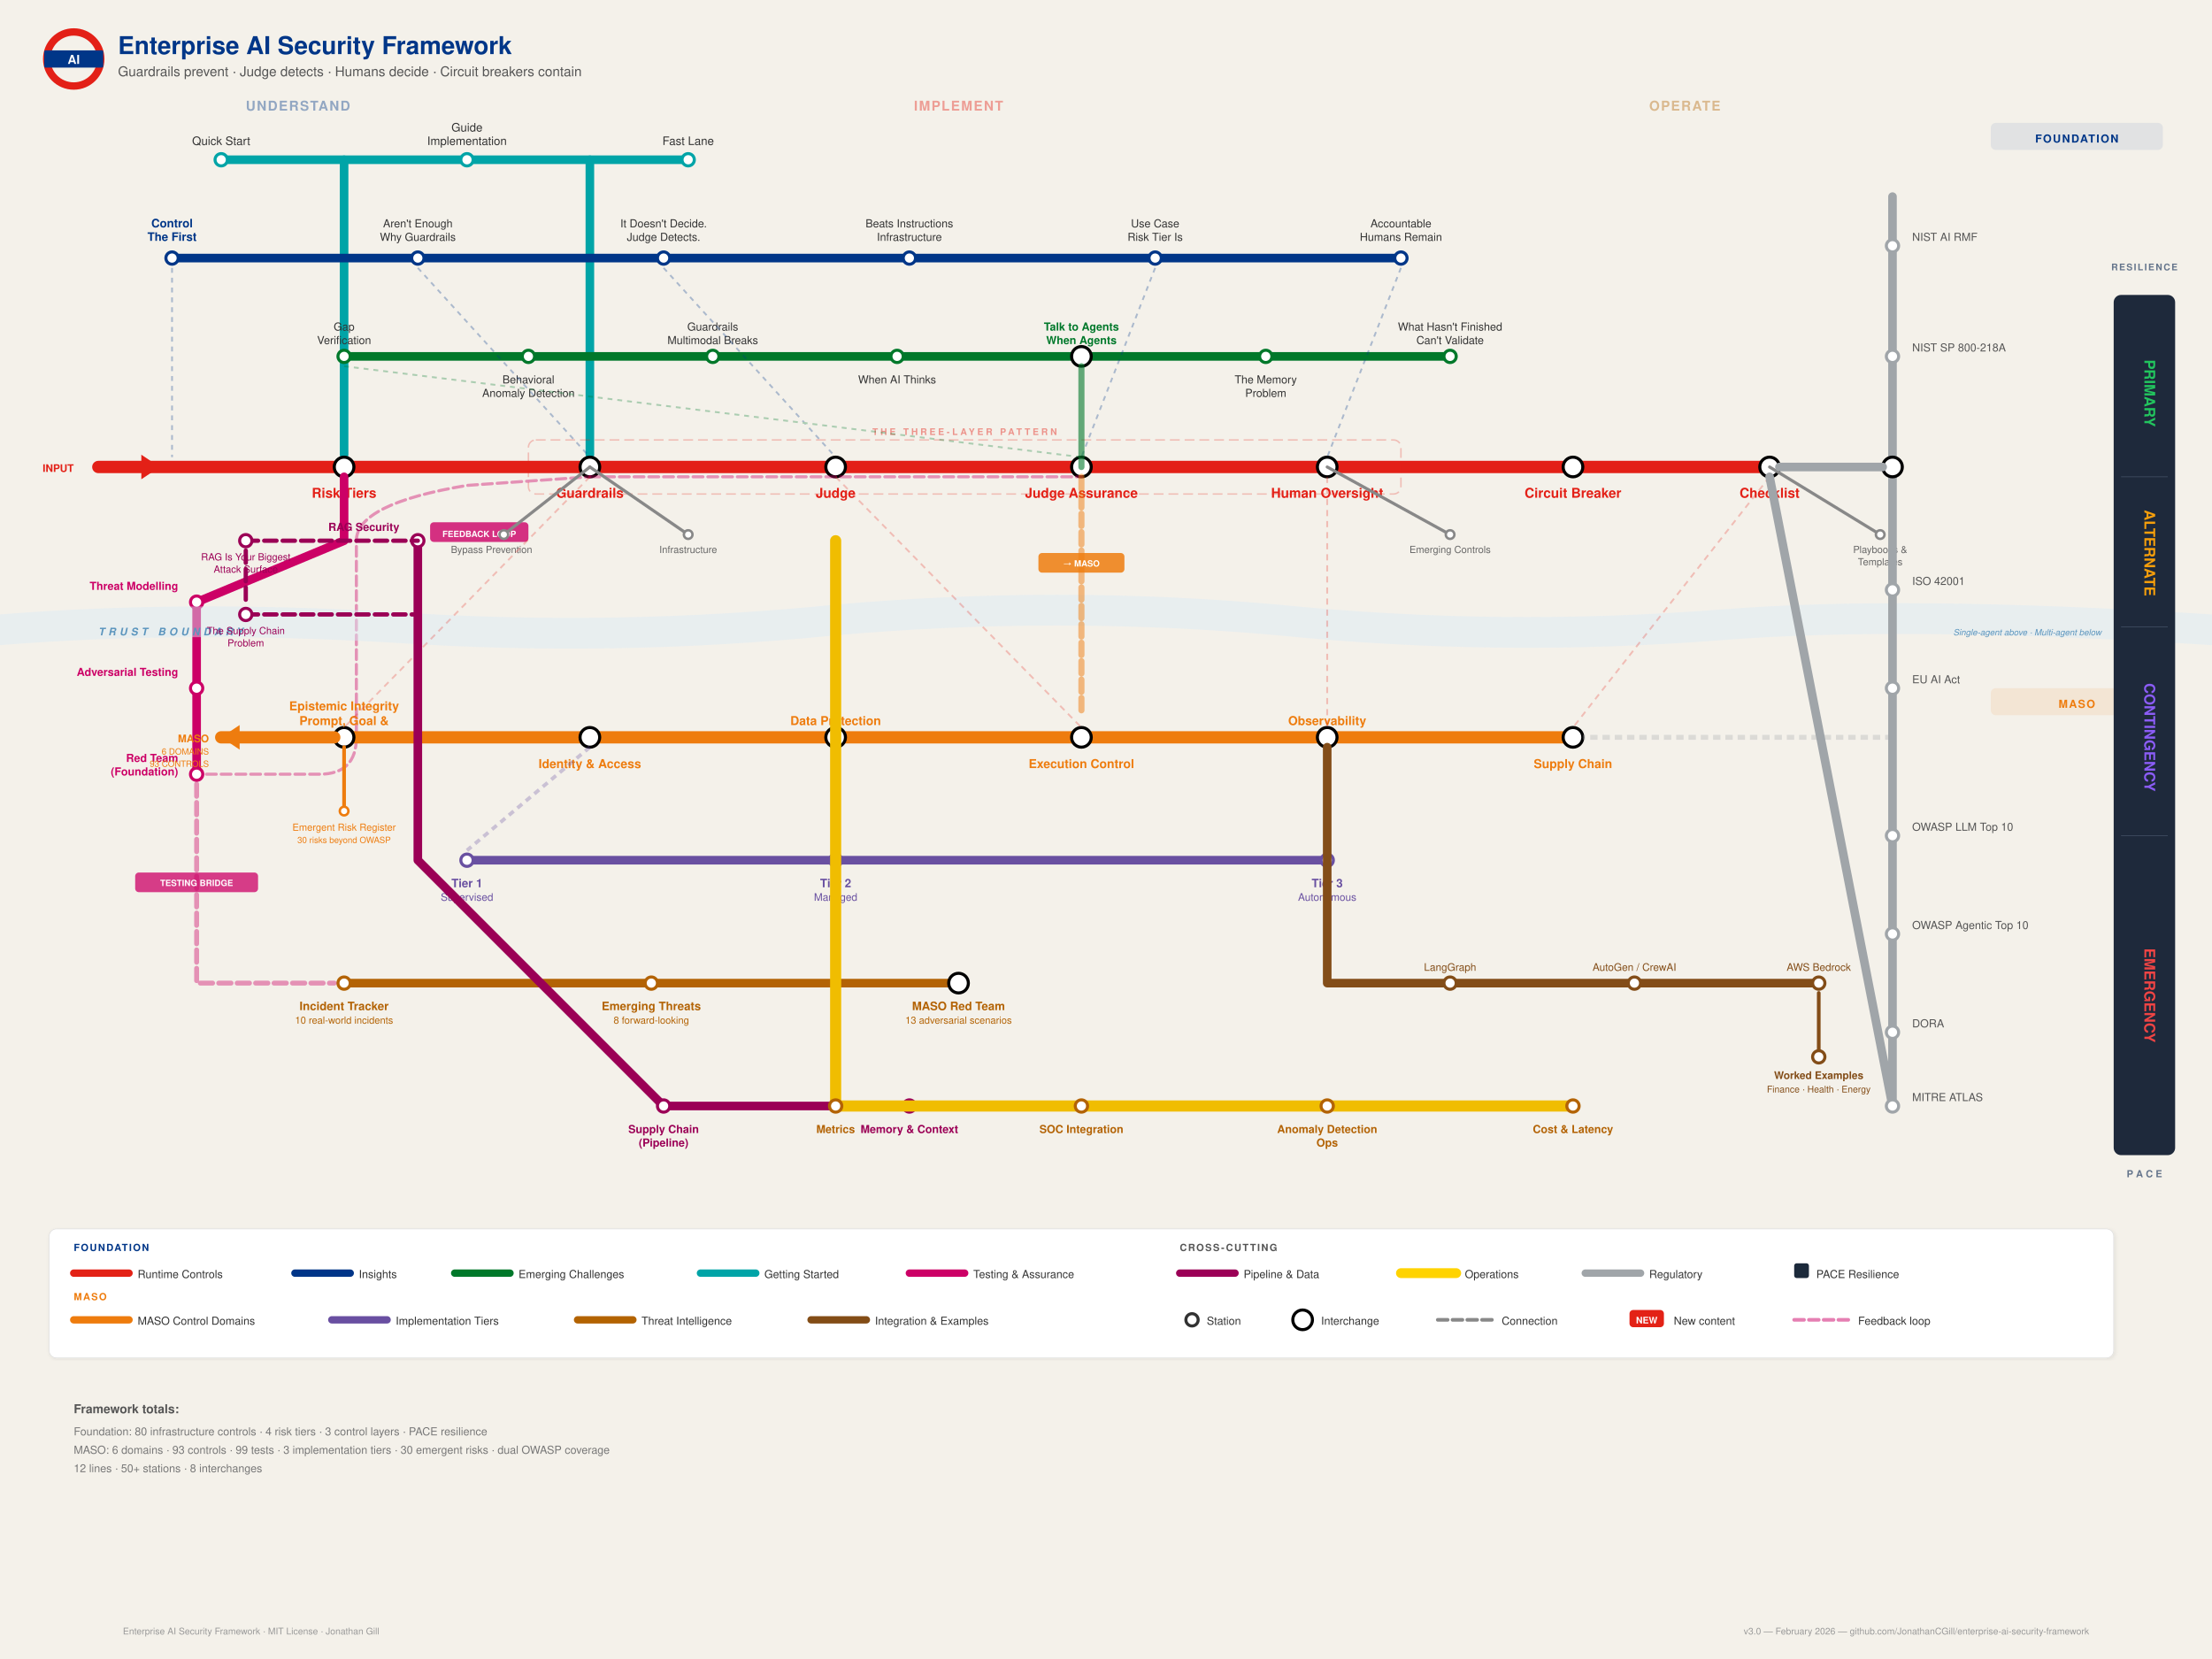
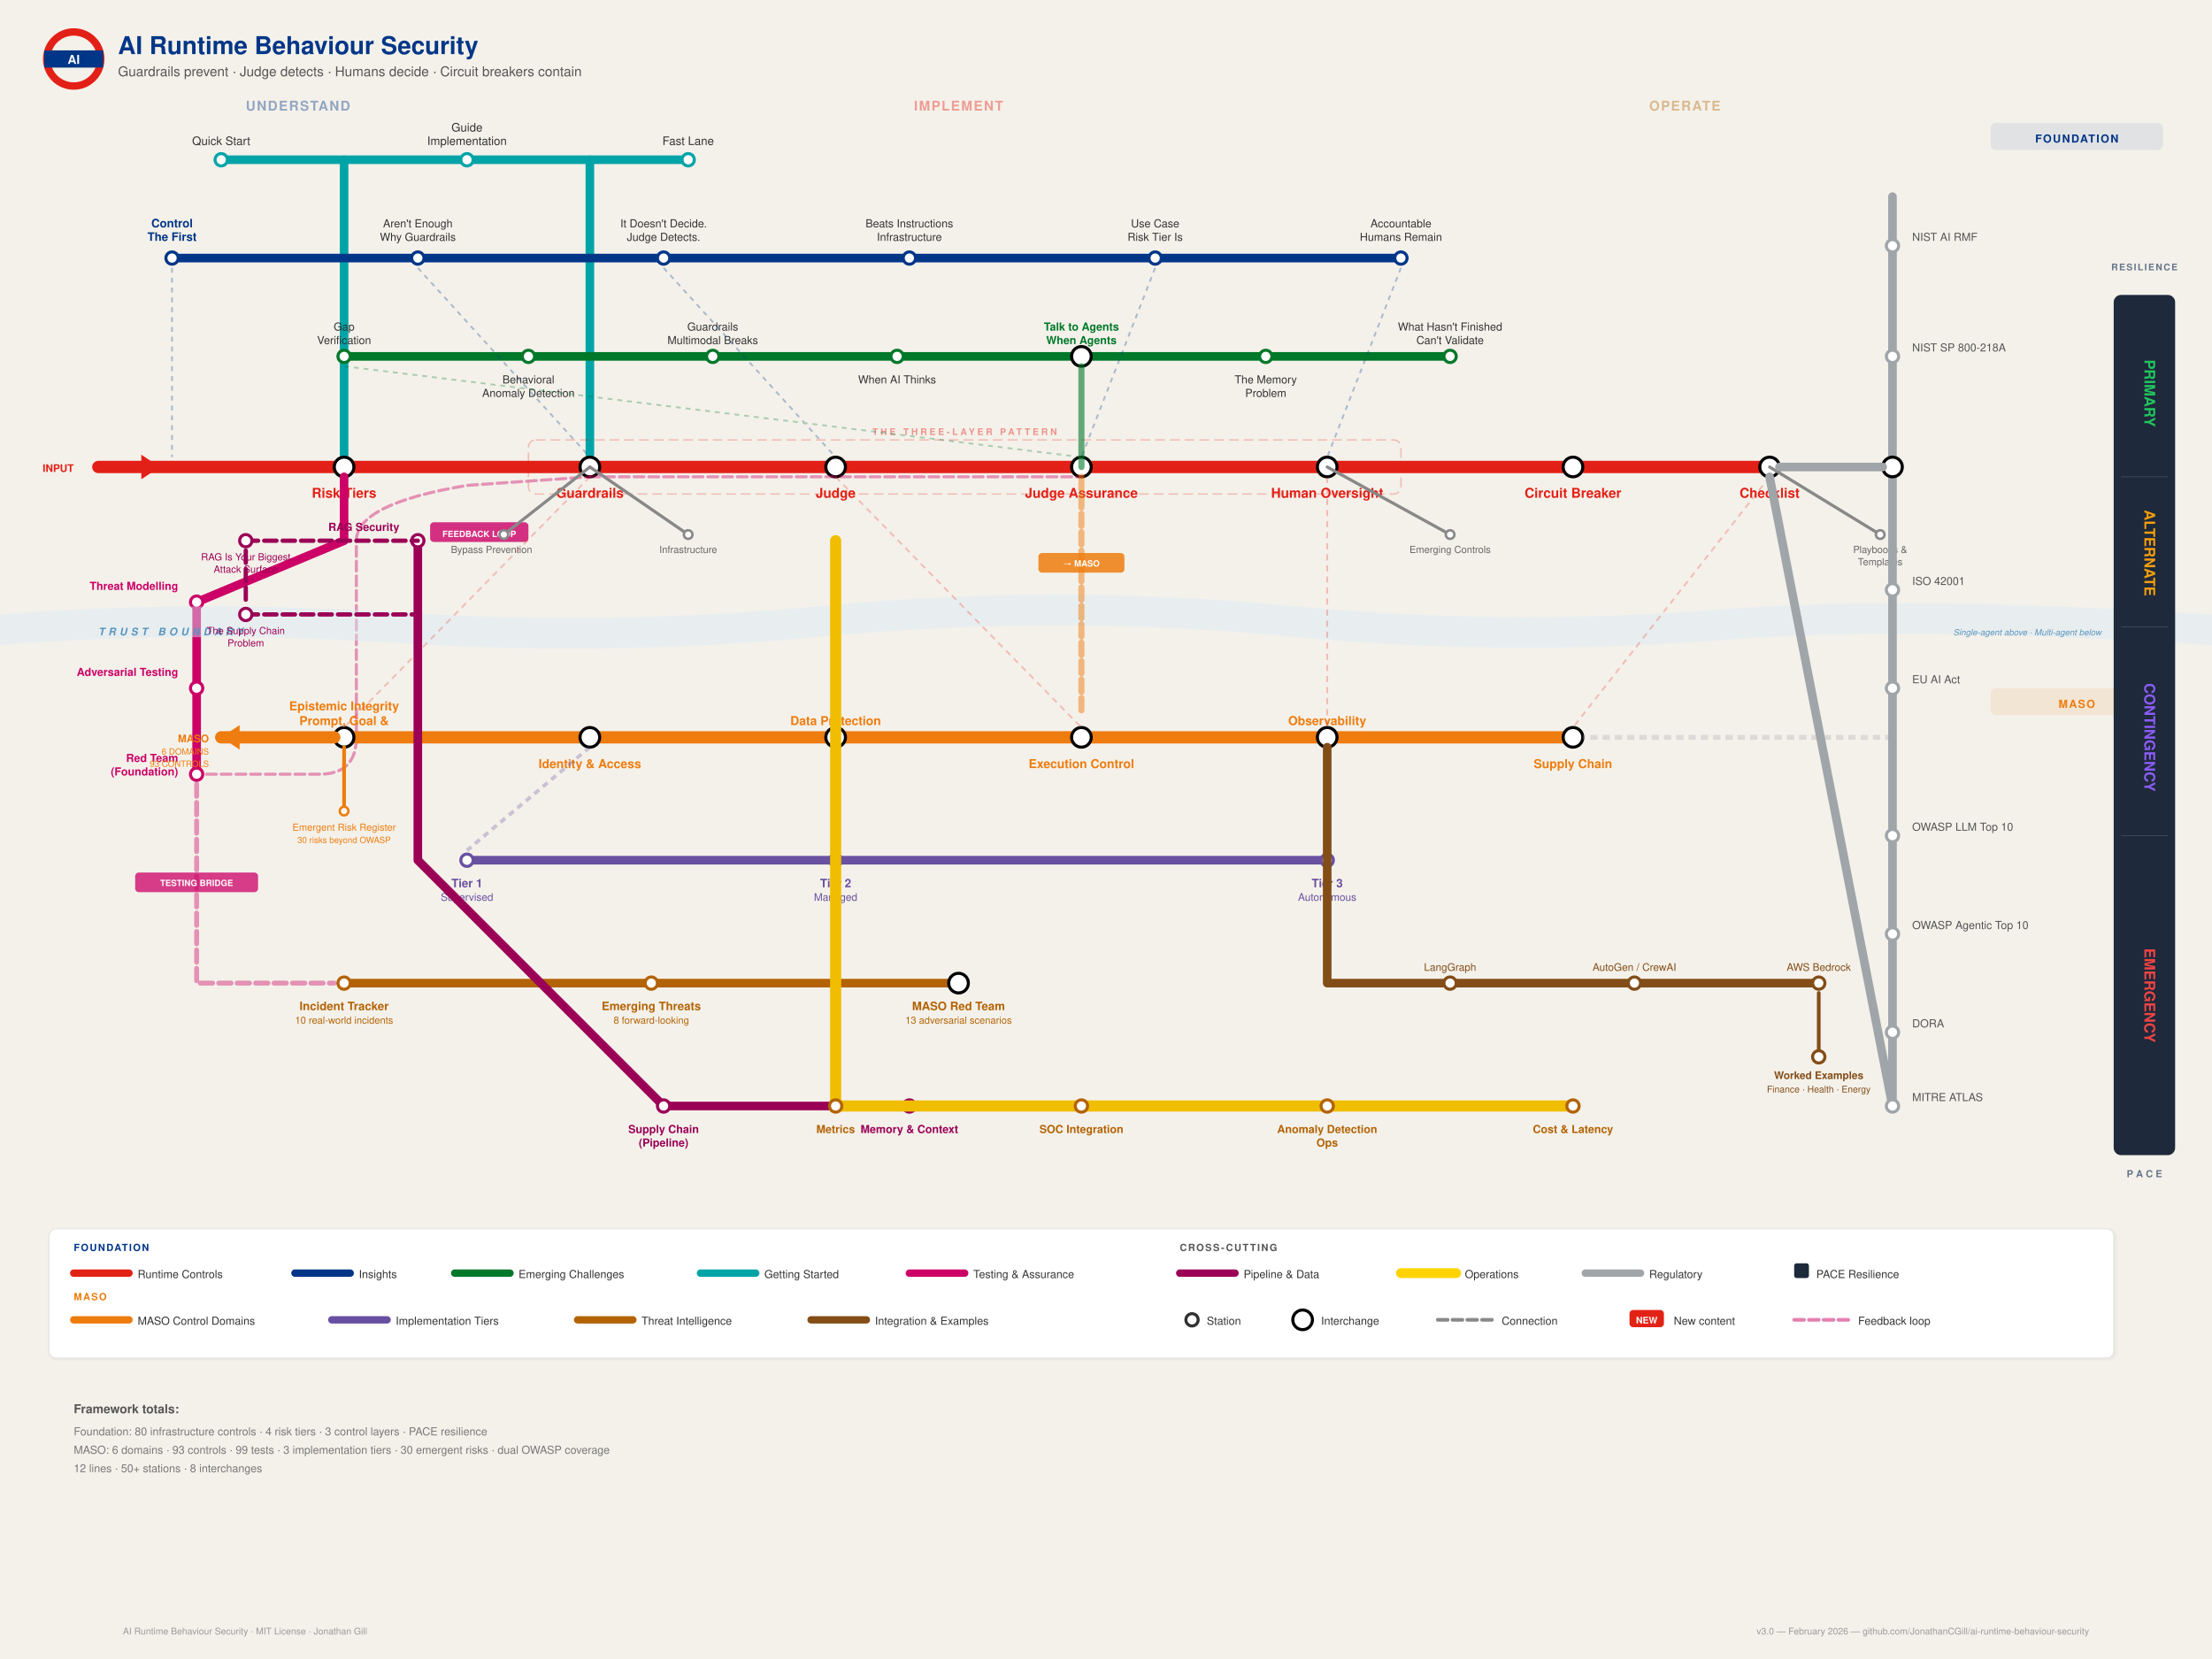
<svg xmlns="http://www.w3.org/2000/svg" width="1800" height="1350" viewBox="0 0 1800 1350" font-family="'Gill Sans', 'Gill Sans MT', 'Trebuchet MS', Helvetica, Arial, sans-serif">
  <defs>
    <filter id="shadow" x="-2%" y="-2%" width="104%" height="104%">
      <feDropShadow dx="1" dy="1" stdDeviation="1.5" flood-opacity="0.08" />
    </filter>
    <circle id="stn" r="5" fill="white" stroke-width="2.5" />
    <circle id="ix" r="8" fill="white" stroke="#000" stroke-width="2.5" />
    <g id="new-badge">
      <rect x="-14" y="-8" width="28" height="14" rx="3" fill="#E32017" />
      <text x="0" y="3" text-anchor="middle" font-size="7.5" font-weight="bold" fill="white">NEW</text>
    </g>
  </defs>
  <rect width="1800" height="1350" fill="#F4F1EA" />
  <g transform="translate(60,48)">
    <circle cx="0" cy="0" r="22" fill="none" stroke="#E32017" stroke-width="6" />
    <rect x="-24" y="-7" width="48" height="14" fill="#003688" rx="1" />
    <text x="0" y="4" text-anchor="middle" font-size="10" fill="white" font-weight="bold">AI</text>
-     <text x="36" y="-4" font-size="20" font-weight="bold" fill="#003688">Enterprise AI Security Framework</text>
+     <text x="36" y="-4" font-size="20" font-weight="bold" fill="#003688">AI Runtime Behaviour Security</text>
    <text x="36" y="14" font-size="11" fill="#555">Guardrails prevent · Judge detects · Humans decide · Circuit breakers contain</text>
  </g>
  <text x="200" y="90" font-size="11" fill="#003688" font-weight="bold" opacity="0.4" letter-spacing="1">UNDERSTAND</text>
  <text x="780" y="90" font-size="11" fill="#E32017" font-weight="bold" opacity="0.4" letter-spacing="1" text-anchor="middle">IMPLEMENT</text>
  <text x="1400" y="90" font-size="11" fill="#B36305" font-weight="bold" opacity="0.4" letter-spacing="1" text-anchor="end">OPERATE</text>
  <rect x="1620" y="100" width="140" height="22" rx="4" fill="#003688" opacity="0.08" />
  <text x="1690" y="116" text-anchor="middle" font-size="9" fill="#003688" font-weight="bold" letter-spacing="1">FOUNDATION</text>
  <rect x="1620" y="560" width="140" height="22" rx="4" fill="#EE7C0E" opacity="0.1" />
  <text x="1690" y="576" text-anchor="middle" font-size="9" fill="#EE7C0E" font-weight="bold" letter-spacing="1">MASO</text>
  <g id="line-getting-started">
    <polyline points="180,130 380,130 560,130" fill="none" stroke="#00A4A7" stroke-width="7" stroke-linecap="round" stroke-linejoin="round" />
    <polyline points="280,130 280,370" fill="none" stroke="#00A4A7" stroke-width="7" stroke-linecap="round" stroke-linejoin="round" />
    <polyline points="480,130 480,370" fill="none" stroke="#00A4A7" stroke-width="7" stroke-linecap="round" stroke-linejoin="round" />
    <use href="#stn" x="180" y="130" stroke="#00A4A7" />
    <text x="180" y="118" text-anchor="middle" font-size="9.5" fill="#333">Quick Start</text>
    <use href="#stn" x="380" y="130" stroke="#00A4A7" />
    <text x="380" y="118" text-anchor="middle" font-size="9.5" fill="#333">Implementation</text>
    <text x="380" y="107" text-anchor="middle" font-size="9.5" fill="#333">Guide</text>
    <use href="#stn" x="560" y="130" stroke="#00A4A7" />
    <text x="560" y="118" text-anchor="middle" font-size="9.5" fill="#333">Fast Lane</text>
  </g>
  <g id="line-insights">
    <polyline points="140,210 340,210 540,210 740,210 940,210 1140,210" fill="none" stroke="#003688" stroke-width="7" stroke-linecap="round" />
    <use href="#stn" x="140" y="210" stroke="#003688" />
    <text x="140" y="196" text-anchor="middle" font-size="9.5" font-weight="bold" fill="#003688">The First</text>
    <text x="140" y="185" text-anchor="middle" font-size="9.5" font-weight="bold" fill="#003688">Control</text>
    <use href="#stn" x="340" y="210" stroke="#003688" />
    <text x="340" y="196" text-anchor="middle" font-size="9" fill="#333">Why Guardrails</text>
    <text x="340" y="185" text-anchor="middle" font-size="9" fill="#333">Aren't Enough</text>
    <use href="#stn" x="540" y="210" stroke="#003688" />
    <text x="540" y="196" text-anchor="middle" font-size="9" fill="#333">Judge Detects.</text>
    <text x="540" y="185" text-anchor="middle" font-size="9" fill="#333">It Doesn't Decide.</text>
    <use href="#stn" x="740" y="210" stroke="#003688" />
    <text x="740" y="196" text-anchor="middle" font-size="9" fill="#333">Infrastructure</text>
    <text x="740" y="185" text-anchor="middle" font-size="9" fill="#333">Beats Instructions</text>
    <use href="#stn" x="940" y="210" stroke="#003688" />
    <text x="940" y="196" text-anchor="middle" font-size="9" fill="#333">Risk Tier Is</text>
    <text x="940" y="185" text-anchor="middle" font-size="9" fill="#333">Use Case</text>
    <use href="#stn" x="1140" y="210" stroke="#003688" />
    <text x="1140" y="196" text-anchor="middle" font-size="9" fill="#333">Humans Remain</text>
    <text x="1140" y="185" text-anchor="middle" font-size="9" fill="#333">Accountable</text>
  </g>
  <g id="line-emerging">
    <polyline points="280,290 430,290 580,290 730,290 880,290 1030,290 1180,290" fill="none" stroke="#00782A" stroke-width="7" stroke-linecap="round" />
    <use href="#stn" x="280" y="290" stroke="#00782A" />
    <text x="280" y="280" text-anchor="middle" font-size="9" fill="#333">Verification</text>
    <text x="280" y="269" text-anchor="middle" font-size="9" fill="#333">Gap</text>
    <use href="#stn" x="430" y="290" stroke="#00782A" />
    <text x="430" y="312" text-anchor="middle" font-size="9" fill="#333">Behavioral</text>
    <text x="430" y="323" text-anchor="middle" font-size="9" fill="#333">Anomaly Detection</text>
    <use href="#stn" x="580" y="290" stroke="#00782A" />
    <text x="580" y="280" text-anchor="middle" font-size="9" fill="#333">Multimodal Breaks</text>
    <text x="580" y="269" text-anchor="middle" font-size="9" fill="#333">Guardrails</text>
    <use href="#stn" x="730" y="290" stroke="#00782A" />
    <text x="730" y="312" text-anchor="middle" font-size="9" fill="#333">When AI Thinks</text>
    <use href="#ix" x="880" y="290" />
    <text x="880" y="280" text-anchor="middle" font-size="9" font-weight="bold" fill="#00782A">When Agents</text>
    <text x="880" y="269" text-anchor="middle" font-size="9" font-weight="bold" fill="#00782A">Talk to Agents</text>
    <use href="#stn" x="1030" y="290" stroke="#00782A" />
    <text x="1030" y="312" text-anchor="middle" font-size="9" fill="#333">The Memory</text>
    <text x="1030" y="323" text-anchor="middle" font-size="9" fill="#333">Problem</text>
    <use href="#stn" x="1180" y="290" stroke="#00782A" />
    <text x="1180" y="280" text-anchor="middle" font-size="9" fill="#333">Can't Validate</text>
    <text x="1180" y="269" text-anchor="middle" font-size="9" fill="#333">What Hasn't Finished</text>
  </g>
  <g id="line-runtime">
    <polyline points="120,380 280,380 480,380 680,380 880,380 1080,380 1280,380 1440,380" fill="none" stroke="#E32017" stroke-width="10" stroke-linecap="round" />
    <line x1="80" y1="380" x2="120" y2="380" stroke="#E32017" stroke-width="10" stroke-linecap="round" />
    <polygon points="115,370 130,380 115,390" fill="#E32017" />
    <text x="60" y="384" text-anchor="end" font-size="8.5" fill="#E32017" font-weight="bold">INPUT</text>
    <use href="#ix" x="280" y="380" />
    <text x="280" y="405" text-anchor="middle" font-size="11" font-weight="bold" fill="#E32017">Risk Tiers</text>
    <use href="#ix" x="480" y="380" />
    <text x="480" y="405" text-anchor="middle" font-size="11" font-weight="bold" fill="#E32017">Guardrails</text>
    <use href="#ix" x="680" y="380" />
    <text x="680" y="405" text-anchor="middle" font-size="11" font-weight="bold" fill="#E32017">Judge</text>
    <use href="#ix" x="880" y="380" />
    <text x="880" y="405" text-anchor="middle" font-size="11" font-weight="bold" fill="#E32017">Judge Assurance</text>
    <use href="#ix" x="1080" y="380" />
    <text x="1080" y="405" text-anchor="middle" font-size="11" font-weight="bold" fill="#E32017">Human Oversight</text>
    <use href="#ix" x="1280" y="380" />
    <text x="1280" y="405" text-anchor="middle" font-size="11" font-weight="bold" fill="#E32017">Circuit Breaker</text>
    <use href="#ix" x="1440" y="380" />
    <text x="1440" y="405" text-anchor="middle" font-size="11" font-weight="bold" fill="#E32017">Checklist</text>
  </g>
  <rect x="430" y="358" width="710" height="44" rx="6" fill="none" stroke="#E32017" stroke-width="1.2" stroke-dasharray="8,4" opacity="0.25" />
  <text x="785" y="354" text-anchor="middle" font-size="7.5" fill="#E32017" font-weight="bold" letter-spacing="2" opacity="0.45">THE THREE-LAYER PATTERN</text>
  <g id="connectors-upper" stroke-dasharray="4,4" stroke-width="1.5" opacity="0.3">
    <line x1="140" y1="218" x2="140" y2="372" stroke="#003688" />
    <line x1="340" y1="218" x2="480" y2="372" stroke="#003688" />
    <line x1="540" y1="218" x2="680" y2="372" stroke="#003688" />
    <line x1="940" y1="218" x2="880" y2="372" stroke="#003688" />
    <line x1="1140" y1="218" x2="1080" y2="372" stroke="#003688" />
    <line x1="280" y1="298" x2="880" y2="372" stroke="#00782A" />
  </g>
  <g id="line-testing">
    <polyline points="280,388 280,440 160,490 160,560 160,630" fill="none" stroke="#CC0066" stroke-width="7" stroke-linecap="round" stroke-linejoin="round" />
    <use href="#stn" x="160" y="490" stroke="#CC0066" />
    <text x="145" y="480" text-anchor="end" font-size="9" font-weight="bold" fill="#CC0066">Threat Modelling</text>
    <use href="#stn" x="160" y="560" stroke="#CC0066" />
    <text x="145" y="550" text-anchor="end" font-size="9" font-weight="bold" fill="#CC0066">Adversarial Testing</text>
    <use href="#stn" x="160" y="630" stroke="#CC0066" />
    <text x="145" y="620" text-anchor="end" font-size="9" font-weight="bold" fill="#CC0066">Red Team</text>
    <text x="145" y="631" text-anchor="end" font-size="9" font-weight="bold" fill="#CC0066">(Foundation)</text>
    <path d="M168,630 L260,630 Q290,630 290,600 L290,440 Q290,410 380,395 L480,388" fill="none" stroke="#CC0066" stroke-width="2.5" stroke-dasharray="8,4" stroke-linecap="round" opacity="0.4" />
    <path d="M480,388 L680,388 L880,388" fill="none" stroke="#CC0066" stroke-width="2.5" stroke-dasharray="8,4" stroke-linecap="round" opacity="0.4" />
    <rect x="350" y="425" width="80" height="16" rx="3" fill="#CC0066" opacity="0.8" />
    <text x="390" y="437" text-anchor="middle" font-size="7" font-weight="bold" fill="white">FEEDBACK LOOP</text>
  </g>
  <g id="extensions-foundation">
    <line x1="480" y1="380" x2="410" y2="435" stroke="#888" stroke-width="2.5" stroke-linecap="round" />
    <circle cx="410" cy="435" r="3.5" fill="white" stroke="#888" stroke-width="2" />
    <text x="400" y="450" text-anchor="middle" font-size="8" fill="#666">Bypass Prevention</text>
    <line x1="480" y1="380" x2="560" y2="435" stroke="#888" stroke-width="2.5" stroke-linecap="round" />
    <circle cx="560" cy="435" r="3.5" fill="white" stroke="#888" stroke-width="2" />
    <text x="560" y="450" text-anchor="middle" font-size="8" fill="#666">Infrastructure</text>
    <line x1="1440" y1="380" x2="1530" y2="435" stroke="#888" stroke-width="2.5" stroke-linecap="round" />
    <circle cx="1530" cy="435" r="3.5" fill="white" stroke="#888" stroke-width="2" />
    <text x="1530" y="450" text-anchor="middle" font-size="8" fill="#666">Playbooks &amp;</text>
    <text x="1530" y="460" text-anchor="middle" font-size="8" fill="#666">Templates</text>
    <line x1="1080" y1="380" x2="1180" y2="435" stroke="#888" stroke-width="2.5" stroke-linecap="round" />
    <circle cx="1180" cy="435" r="3.5" fill="white" stroke="#888" stroke-width="2" />
    <text x="1180" y="450" text-anchor="middle" font-size="8" fill="#666">Emerging Controls</text>
  </g>
  <path d="M0,500 Q150,488 320,498 Q500,510 680,492 Q860,476 1040,492 Q1220,510 1400,496 Q1550,484 1800,500 L1800,525 Q1550,509 1400,521 Q1220,535 1040,517 Q860,501 680,517 Q500,535 320,523 Q150,513 0,525 Z" fill="#DAEAF6" opacity="0.45" />
  <text x="80" y="517" font-size="8.5" fill="#5A94BD" font-style="italic" letter-spacing="3" font-weight="600">TRUST   BOUNDARY</text>
  <text x="1710" y="517" text-anchor="end" font-size="7" fill="#5A94BD" font-style="italic">Single-agent above · Multi-agent below</text>
  <g id="bridge">
    <polyline points="880,298 880,380" fill="none" stroke="#00782A" stroke-width="5" stroke-linecap="round" opacity="0.6" />
    <polyline points="880,388 880,510 880,580" fill="none" stroke="#EE7C0E" stroke-width="5" stroke-linecap="round" stroke-dasharray="10,5" opacity="0.5" />
    <rect x="845" y="450" width="70" height="16" rx="3" fill="#EE7C0E" opacity="0.85" />
    <text x="880" y="461" text-anchor="middle" font-size="7" font-weight="bold" fill="white">→ MASO</text>
  </g>
  <g id="line-maso">
    <polyline points="280,600 480,600 680,600 880,600 1080,600 1280,600" fill="none" stroke="#EE7C0E" stroke-width="10" stroke-linecap="round" />
    <use href="#ix" x="280" y="600" />
    <text x="280" y="590" text-anchor="middle" font-size="10" font-weight="bold" fill="#EE7C0E">Prompt, Goal &amp;</text>
    <text x="280" y="578" text-anchor="middle" font-size="10" font-weight="bold" fill="#EE7C0E">Epistemic Integrity</text>
    <use href="#ix" x="480" y="600" />
    <text x="480" y="625" text-anchor="middle" font-size="10" font-weight="bold" fill="#EE7C0E">Identity &amp; Access</text>
    <use href="#ix" x="680" y="600" />
    <text x="680" y="590" text-anchor="middle" font-size="10" font-weight="bold" fill="#EE7C0E">Data Protection</text>
    <use href="#ix" x="880" y="600" />
    <text x="880" y="625" text-anchor="middle" font-size="10" font-weight="bold" fill="#EE7C0E">Execution Control</text>
    <use href="#ix" x="1080" y="600" />
    <text x="1080" y="590" text-anchor="middle" font-size="10" font-weight="bold" fill="#EE7C0E">Observability</text>
    <use href="#ix" x="1280" y="600" />
    <text x="1280" y="625" text-anchor="middle" font-size="10" font-weight="bold" fill="#EE7C0E">Supply Chain</text>
    <line x1="180" y1="600" x2="272" y2="600" stroke="#EE7C0E" stroke-width="10" stroke-linecap="round" />
    <polygon points="195,590 180,600 195,610" fill="#EE7C0E" />
    <text x="170" y="604" text-anchor="end" font-size="8.5" fill="#EE7C0E" font-weight="bold">MASO</text>
    <text x="170" y="614" text-anchor="end" font-size="7" fill="#EE7C0E">6 DOMAINS</text>
    <text x="170" y="624" text-anchor="end" font-size="7" fill="#EE7C0E">93 CONTROLS</text>
  </g>
  <g id="connectors-cross" stroke-dasharray="5,4" stroke-width="1.5" opacity="0.25">
    <line x1="480" y1="388" x2="280" y2="592" stroke="#E32017" />
    <line x1="680" y1="388" x2="880" y2="592" stroke="#E32017" />
    <line x1="1080" y1="388" x2="1080" y2="592" stroke="#E32017" />
    <line x1="1440" y1="388" x2="1280" y2="592" stroke="#E32017" />
  </g>
  <g id="line-tiers">
    <polyline points="380,700 680,700 1080,700" fill="none" stroke="#6950A1" stroke-width="7" stroke-linecap="round" />
    <use href="#stn" x="380" y="700" stroke="#6950A1" />
    <text x="380" y="722" text-anchor="middle" font-size="9.5" font-weight="bold" fill="#6950A1">Tier 1</text>
    <text x="380" y="733" text-anchor="middle" font-size="8.5" fill="#6950A1">Supervised</text>
    <use href="#stn" x="680" y="700" stroke="#6950A1" />
    <text x="680" y="722" text-anchor="middle" font-size="9.5" font-weight="bold" fill="#6950A1">Tier 2</text>
    <text x="680" y="733" text-anchor="middle" font-size="8.5" fill="#6950A1">Managed</text>
    <use href="#stn" x="1080" y="700" stroke="#6950A1" />
    <text x="1080" y="722" text-anchor="middle" font-size="9.5" font-weight="bold" fill="#6950A1">Tier 3</text>
    <text x="1080" y="733" text-anchor="middle" font-size="8.5" fill="#6950A1">Autonomous</text>
    <line x1="480" y1="608" x2="380" y2="692" stroke="#6950A1" stroke-width="3" stroke-dasharray="5,4" opacity="0.3" />
    <line x1="680" y1="608" x2="680" y2="692" stroke="#6950A1" stroke-width="3" stroke-dasharray="5,4" opacity="0.3" />
    <line x1="1080" y1="608" x2="1080" y2="692" stroke="#6950A1" stroke-width="3" stroke-dasharray="5,4" opacity="0.3" />
  </g>
  <g id="line-threat-intel">
    <polyline points="280,800 530,800 780,800" fill="none" stroke="#B36305" stroke-width="7" stroke-linecap="round" />
    <use href="#stn" x="280" y="800" stroke="#B36305" />
    <text x="280" y="822" text-anchor="middle" font-size="9.5" font-weight="bold" fill="#B36305">Incident Tracker</text>
    <text x="280" y="833" text-anchor="middle" font-size="8" fill="#B36305">10 real-world incidents</text>
    <use href="#stn" x="530" y="800" stroke="#B36305" />
    <text x="530" y="822" text-anchor="middle" font-size="9.5" font-weight="bold" fill="#B36305">Emerging Threats</text>
    <text x="530" y="833" text-anchor="middle" font-size="8" fill="#B36305">8 forward-looking</text>
    <use href="#ix" x="780" y="800" />
    <text x="780" y="822" text-anchor="middle" font-size="9.5" font-weight="bold" fill="#B36305">MASO Red Team</text>
    <text x="780" y="833" text-anchor="middle" font-size="8" fill="#B36305">13 adversarial scenarios</text>
    <polyline points="160,638 160,800 272,800" fill="none" stroke="#CC0066" stroke-width="4" stroke-dasharray="10,5" stroke-linecap="round" opacity="0.4" />
    <rect x="110" y="710" width="100" height="16" rx="3" fill="#CC0066" opacity="0.75" />
    <text x="160" y="721" text-anchor="middle" font-size="7" font-weight="bold" fill="white">TESTING BRIDGE</text>
  </g>
  <g id="line-pipeline">
    <polyline points="340,440 340,600 340,700 540,900 740,900" fill="none" stroke="#9B0056" stroke-width="7" stroke-linecap="round" stroke-linejoin="round" />
    <use href="#stn" x="340" y="440" stroke="#9B0056" />
    <text x="325" y="432" text-anchor="end" font-size="9" font-weight="bold" fill="#9B0056">RAG Security</text>
    <use href="#stn" x="540" y="900" stroke="#9B0056" />
    <text x="540" y="922" text-anchor="middle" font-size="9" font-weight="bold" fill="#9B0056">Supply Chain</text>
    <text x="540" y="933" text-anchor="middle" font-size="9" font-weight="bold" fill="#9B0056">(Pipeline)</text>
    <use href="#stn" x="740" y="900" stroke="#9B0056" />
    <text x="740" y="922" text-anchor="middle" font-size="9" font-weight="bold" fill="#9B0056">Memory &amp; Context</text>
    <polyline points="200,440 340,440" fill="none" stroke="#9B0056" stroke-width="3.5" stroke-dasharray="10,5" stroke-linecap="round" />
    <use href="#stn" x="200" y="440" stroke="#9B0056" />
    <text x="200" y="456" text-anchor="middle" font-size="8" fill="#9B0056">RAG Is Your Biggest</text>
    <text x="200" y="466" text-anchor="middle" font-size="8" fill="#9B0056">Attack Surface</text>
    <polyline points="200,500 340,500" fill="none" stroke="#9B0056" stroke-width="3.5" stroke-dasharray="10,5" stroke-linecap="round" />
    <line x1="200" y1="448" x2="200" y2="492" stroke="#9B0056" stroke-width="3.5" stroke-dasharray="10,5" stroke-linecap="round" />
    <use href="#stn" x="200" y="500" stroke="#9B0056" />
    <text x="200" y="516" text-anchor="middle" font-size="8" fill="#9B0056">The Supply Chain</text>
    <text x="200" y="526" text-anchor="middle" font-size="8" fill="#9B0056">Problem</text>
  </g>
  <g id="line-ops">
    <polyline points="680,440 680,500 680,700 680,900 880,900 1080,900 1280,900" fill="none" stroke="#FFD300" stroke-width="9" stroke-linecap="round" stroke-linejoin="round" />
    <polyline points="680,440 680,500 680,700 680,900 880,900 1080,900 1280,900" fill="none" stroke="#B36305" stroke-width="9" stroke-linecap="round" stroke-linejoin="round" opacity="0.2" />
    <use href="#stn" x="680" y="900" stroke="#B36305" />
    <text x="680" y="922" text-anchor="middle" font-size="9" font-weight="bold" fill="#B36305">Metrics</text>
    <use href="#stn" x="880" y="900" stroke="#B36305" />
    <text x="880" y="922" text-anchor="middle" font-size="9" font-weight="bold" fill="#B36305">SOC Integration</text>
    <use href="#stn" x="1080" y="900" stroke="#B36305" />
    <text x="1080" y="922" text-anchor="middle" font-size="9" font-weight="bold" fill="#B36305">Anomaly Detection</text>
    <text x="1080" y="933" text-anchor="middle" font-size="9" font-weight="bold" fill="#B36305">Ops</text>
    <use href="#stn" x="1280" y="900" stroke="#B36305" />
    <text x="1280" y="922" text-anchor="middle" font-size="9" font-weight="bold" fill="#B36305">Cost &amp; Latency</text>
  </g>
  <g id="line-integration">
    <polyline points="1080,608 1080,800 1180,800 1330,800 1480,800" fill="none" stroke="#834D18" stroke-width="7" stroke-linecap="round" stroke-linejoin="round" />
    <use href="#stn" x="1180" y="800" stroke="#834D18" />
    <text x="1180" y="790" text-anchor="middle" font-size="8.5" fill="#834D18">LangGraph</text>
    <use href="#stn" x="1330" y="800" stroke="#834D18" />
    <text x="1330" y="790" text-anchor="middle" font-size="8.5" fill="#834D18">AutoGen / CrewAI</text>
    <use href="#stn" x="1480" y="800" stroke="#834D18" />
    <text x="1480" y="790" text-anchor="middle" font-size="8.5" fill="#834D18">AWS Bedrock</text>
    <line x1="1480" y1="808" x2="1480" y2="860" stroke="#834D18" stroke-width="3" stroke-linecap="round" />
    <use href="#stn" x="1480" y="860" stroke="#834D18" />
    <text x="1480" y="878" text-anchor="middle" font-size="8.5" font-weight="bold" fill="#834D18">Worked Examples</text>
    <text x="1480" y="889" text-anchor="middle" font-size="7.5" fill="#834D18">Finance · Health · Energy</text>
  </g>
  <g id="line-regulatory">
    <polyline points="1540,160 1540,380 1540,600 1540,900 1440,388" fill="none" stroke="#A0A5A9" stroke-width="7" stroke-linecap="round" stroke-linejoin="round" />
    <use href="#stn" x="1540" y="200" stroke="#A0A5A9" />
    <text x="1556" y="196" font-size="9" fill="#555">NIST AI RMF</text>
    <use href="#stn" x="1540" y="290" stroke="#A0A5A9" />
    <text x="1556" y="286" font-size="9" fill="#555">NIST SP 800-218A</text>
    <use href="#ix" x="1540" y="380" />
    <line x1="1448" y1="380" x2="1532" y2="380" stroke="#A0A5A9" stroke-width="7" stroke-linecap="round" />
    <use href="#stn" x="1540" y="480" stroke="#A0A5A9" />
    <text x="1556" y="476" font-size="9" fill="#555">ISO 42001</text>
    <use href="#stn" x="1540" y="560" stroke="#A0A5A9" />
    <text x="1556" y="556" font-size="9" fill="#555">EU AI Act</text>
    <use href="#stn" x="1540" y="680" stroke="#A0A5A9" />
    <text x="1556" y="676" font-size="9" fill="#555">OWASP LLM Top 10</text>
    <use href="#stn" x="1540" y="760" stroke="#A0A5A9" />
    <text x="1556" y="756" font-size="9" fill="#555">OWASP Agentic Top 10</text>
    <use href="#stn" x="1540" y="840" stroke="#A0A5A9" />
    <text x="1556" y="836" font-size="9" fill="#555">DORA</text>
    <use href="#stn" x="1540" y="900" stroke="#A0A5A9" />
    <text x="1556" y="896" font-size="9" fill="#555">MITRE ATLAS</text>
    <line x1="1540" y1="600" x2="1288" y2="600" stroke="#A0A5A9" stroke-width="4" stroke-dasharray="6,4" opacity="0.3" />
  </g>
  <g id="pace-sidebar">
    <rect x="1720" y="240" width="50" height="700" rx="6" fill="#1e293b" />
    <text x="1745" y="320" text-anchor="middle" font-size="12" font-weight="700" fill="#22c55e" transform="rotate(90,1745,320)">PRIMARY</text>
    <line x1="1726" y1="388" x2="1764" y2="388" stroke="#475569" stroke-width="0.5" />
    <text x="1745" y="450" text-anchor="middle" font-size="12" font-weight="700" fill="#f59e0b" transform="rotate(90,1745,450)">ALTERNATE</text>
    <line x1="1726" y1="510" x2="1764" y2="510" stroke="#475569" stroke-width="0.5" />
    <text x="1745" y="600" text-anchor="middle" font-size="12" font-weight="700" fill="#8b5cf6" transform="rotate(90,1745,600)">CONTINGENCY</text>
    <line x1="1726" y1="680" x2="1764" y2="680" stroke="#475569" stroke-width="0.5" />
    <text x="1745" y="810" text-anchor="middle" font-size="12" font-weight="700" fill="#ef4444" transform="rotate(90,1745,810)">EMERGENCY</text>
    <text x="1745" y="958" text-anchor="middle" font-size="8" fill="#64748b" font-weight="600">P A C E</text>
    <text x="1745" y="220" text-anchor="middle" font-size="7.5" fill="#64748b" font-weight="600" letter-spacing="1">RESILIENCE</text>
  </g>
  <g id="risk-register">
    <line x1="280" y1="608" x2="280" y2="660" stroke="#EE7C0E" stroke-width="3" stroke-linecap="round" />
    <circle cx="280" cy="660" r="3.5" fill="white" stroke="#EE7C0E" stroke-width="2" />
    <text x="280" y="676" text-anchor="middle" font-size="8" fill="#EE7C0E">Emergent Risk Register</text>
    <text x="280" y="686" text-anchor="middle" font-size="7" fill="#EE7C0E">30 risks beyond OWASP</text>
  </g>
  <g transform="translate(60, 1020)" filter="url(#shadow)">
    <rect x="-20" y="-20" width="1680" height="105" rx="6" fill="white" stroke="#ddd" stroke-width="0.5" />
    <text x="0" y="-2" font-size="8" fill="#003688" font-weight="bold" letter-spacing="1">FOUNDATION</text>
    <line x1="0" y1="16" x2="45" y2="16" stroke="#E32017" stroke-width="6" stroke-linecap="round" />
    <text x="52" y="20" font-size="9" fill="#333">Runtime Controls</text>
    <line x1="180" y1="16" x2="225" y2="16" stroke="#003688" stroke-width="6" stroke-linecap="round" />
    <text x="232" y="20" font-size="9" fill="#333">Insights</text>
    <line x1="310" y1="16" x2="355" y2="16" stroke="#00782A" stroke-width="6" stroke-linecap="round" />
    <text x="362" y="20" font-size="9" fill="#333">Emerging Challenges</text>
    <line x1="510" y1="16" x2="555" y2="16" stroke="#00A4A7" stroke-width="6" stroke-linecap="round" />
    <text x="562" y="20" font-size="9" fill="#333">Getting Started</text>
    <line x1="680" y1="16" x2="725" y2="16" stroke="#CC0066" stroke-width="6" stroke-linecap="round" />
    <text x="732" y="20" font-size="9" fill="#333">Testing &amp; Assurance</text>
    <text x="0" y="38" font-size="8" fill="#EE7C0E" font-weight="bold" letter-spacing="1">MASO</text>
    <line x1="0" y1="54" x2="45" y2="54" stroke="#EE7C0E" stroke-width="6" stroke-linecap="round" />
    <text x="52" y="58" font-size="9" fill="#333">MASO Control Domains</text>
    <line x1="210" y1="54" x2="255" y2="54" stroke="#6950A1" stroke-width="6" stroke-linecap="round" />
    <text x="262" y="58" font-size="9" fill="#333">Implementation Tiers</text>
    <line x1="410" y1="54" x2="455" y2="54" stroke="#B36305" stroke-width="6" stroke-linecap="round" />
    <text x="462" y="58" font-size="9" fill="#333">Threat Intelligence</text>
    <line x1="600" y1="54" x2="645" y2="54" stroke="#834D18" stroke-width="6" stroke-linecap="round" />
    <text x="652" y="58" font-size="9" fill="#333">Integration &amp; Examples</text>
    <text x="900" y="-2" font-size="8" fill="#555" font-weight="bold" letter-spacing="1">CROSS-CUTTING</text>
    <line x1="900" y1="16" x2="945" y2="16" stroke="#9B0056" stroke-width="6" stroke-linecap="round" />
    <text x="952" y="20" font-size="9" fill="#333">Pipeline &amp; Data</text>
    <line x1="1080" y1="16" x2="1125" y2="16" stroke="#FFD300" stroke-width="8" stroke-linecap="round" />
    <text x="1132" y="20" font-size="9" fill="#333">Operations</text>
    <line x1="1230" y1="16" x2="1275" y2="16" stroke="#A0A5A9" stroke-width="6" stroke-linecap="round" />
    <text x="1282" y="20" font-size="9" fill="#333">Regulatory</text>
    <rect x="1400" y="8" width="12" height="12" rx="2" fill="#1e293b" />
    <text x="1418" y="20" font-size="9" fill="#333">PACE Resilience</text>
    <circle cx="910" cy="54" r="5" fill="white" stroke="#333" stroke-width="2.5" />
    <text x="922" y="58" font-size="9" fill="#333">Station</text>
    <circle cx="1000" cy="54" r="8" fill="white" stroke="#000" stroke-width="2.5" />
    <text x="1015" y="58" font-size="9" fill="#333">Interchange</text>
    <line x1="1110" y1="54" x2="1155" y2="54" stroke="#888" stroke-width="3" stroke-dasharray="8,4" stroke-linecap="round" />
    <text x="1162" y="58" font-size="9" fill="#333">Connection</text>
    <g transform="translate(1280,54)">
      <use href="#new-badge" />
    </g>
    <text x="1302" y="58" font-size="9" fill="#333">New content</text>
    <line x1="1400" y1="54" x2="1445" y2="54" stroke="#CC0066" stroke-width="3" stroke-dasharray="8,4" stroke-linecap="round" opacity="0.5" />
    <text x="1452" y="58" font-size="9" fill="#333">Feedback loop</text>
  </g>
  <g transform="translate(60, 1150)">
    <text x="0" y="0" font-size="10" fill="#555" font-weight="bold">Framework totals:</text>
    <text x="0" y="18" font-size="9" fill="#777">Foundation: 80 infrastructure controls · 4 risk tiers · 3 control layers · PACE resilience</text>
    <text x="0" y="33" font-size="9" fill="#777">MASO: 6 domains · 93 controls · 99 tests · 3 implementation tiers · 30 emergent risks · dual OWASP coverage</text>
    <text x="0" y="48" font-size="9" fill="#777">12 lines · 50+ stations · 8 interchanges</text>
  </g>
-   <text x="1700" y="1330" text-anchor="end" font-size="7.5" fill="#999">v3.0 — February 2026 — github.com/JonathanCGill/enterprise-ai-security-framework</text>
-   <text x="100" y="1330" font-size="7.5" fill="#999">Enterprise AI Security Framework · MIT License · Jonathan Gill</text>
+   <text x="1700" y="1330" text-anchor="end" font-size="7.5" fill="#999">v3.0 — February 2026 — github.com/JonathanCGill/ai-runtime-behaviour-security</text>
+   <text x="100" y="1330" font-size="7.5" fill="#999">AI Runtime Behaviour Security · MIT License · Jonathan Gill</text>
</svg>
